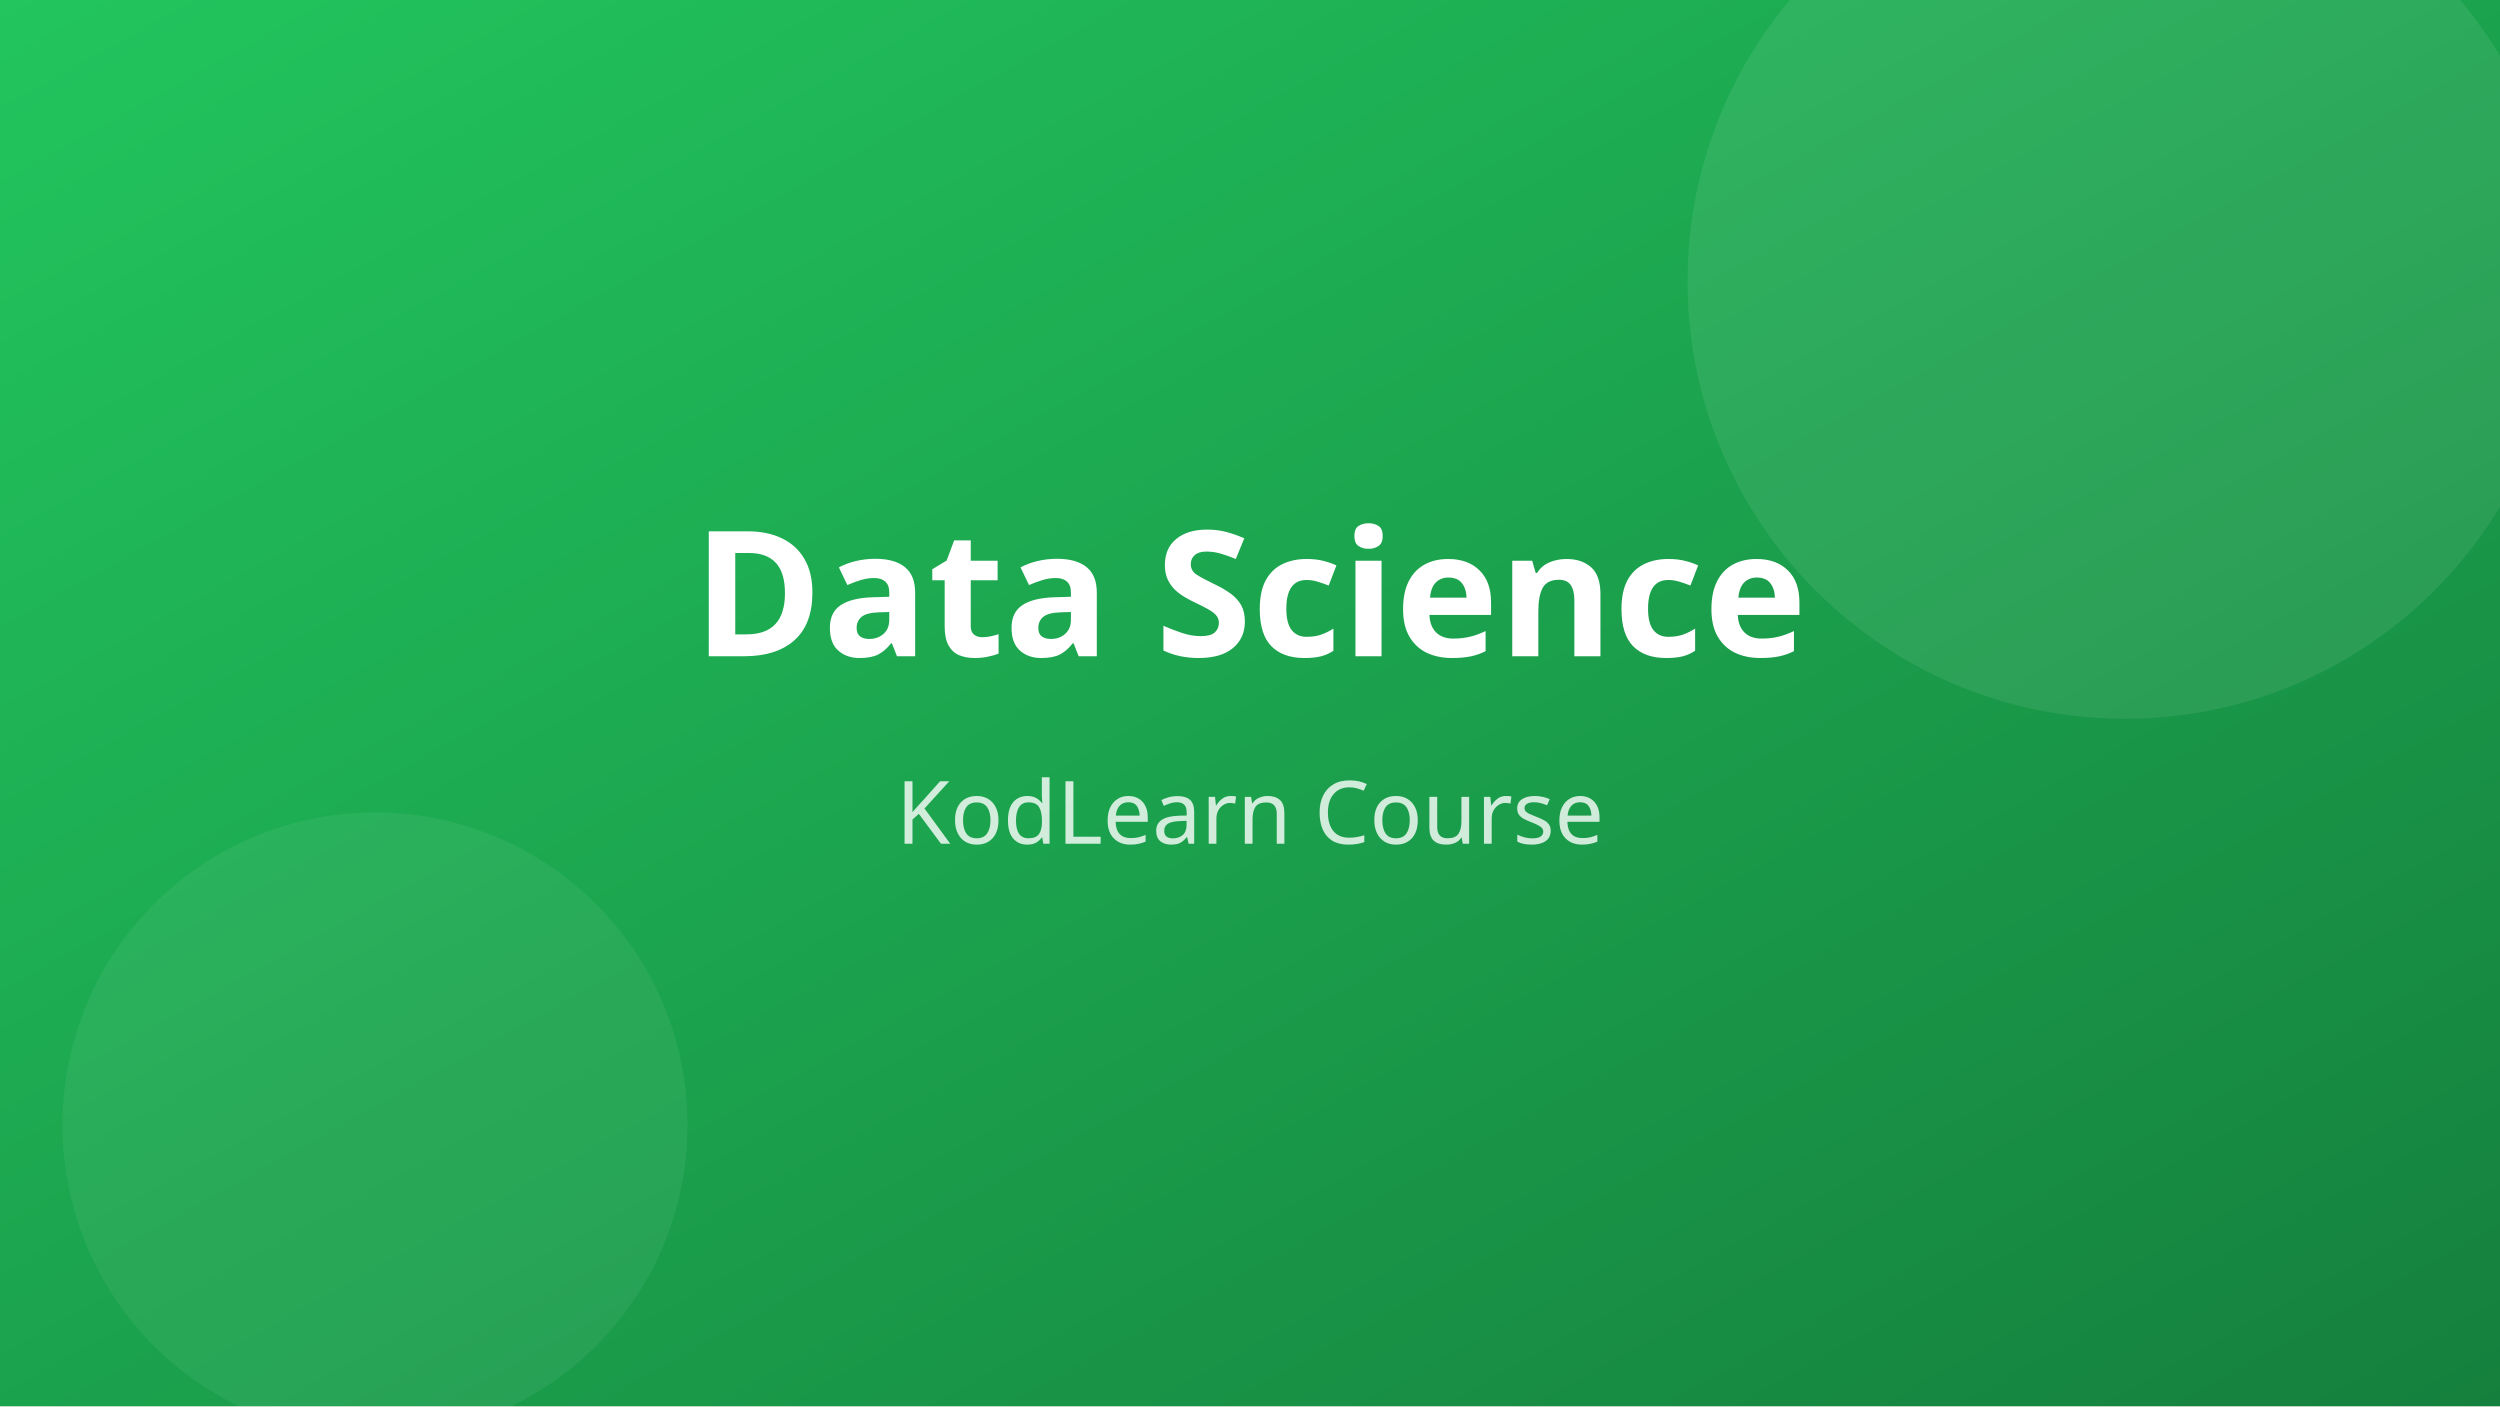
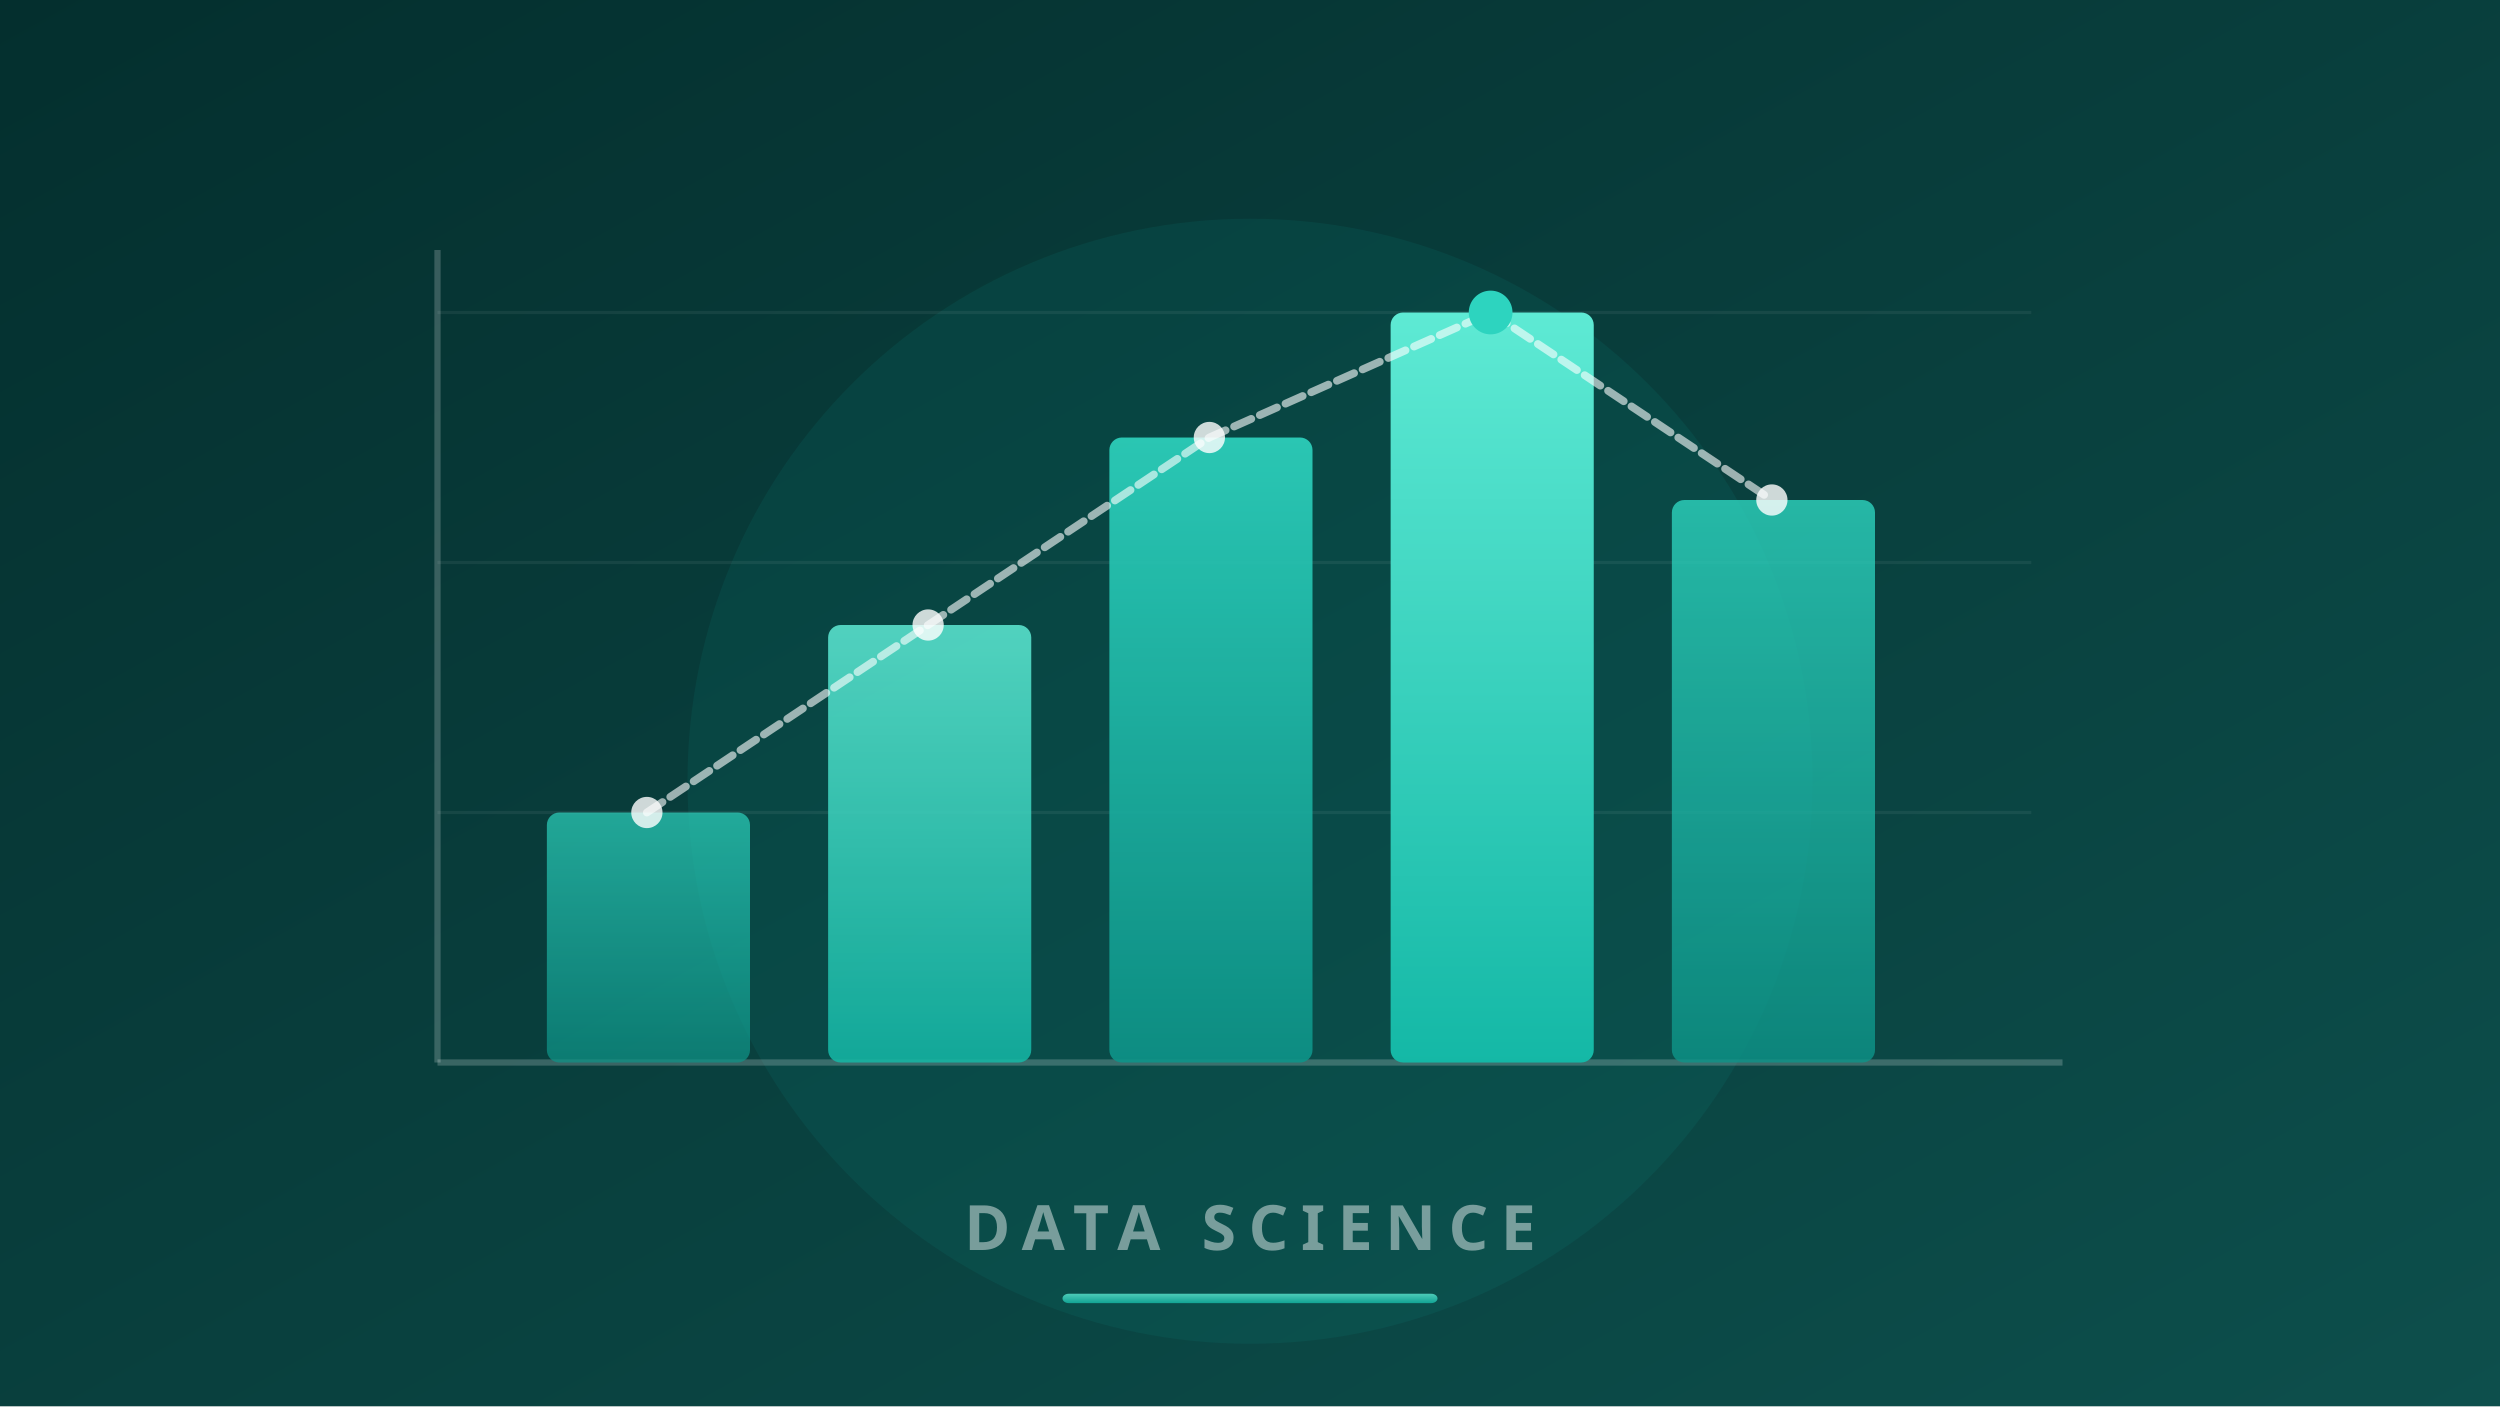
- <svg xmlns="http://www.w3.org/2000/svg" width="400" height="225" viewBox="0 0 400 225">
+ <svg xmlns="http://www.w3.org/2000/svg" viewBox="0 0 800 450">
  <defs>
    <linearGradient id="bg" x1="0%" y1="0%" x2="100%" y2="100%">
-       <stop offset="0%" stop-color="#22c55e" />
-       <stop offset="100%" stop-color="#15803d" />
+       <stop offset="0%" stop-color="#042f2e" />
+       <stop offset="100%" stop-color="#0d4f4c" />
+     </linearGradient>
+     <linearGradient id="bar1" x1="0%" y1="0%" x2="0%" y2="100%">
+       <stop offset="0%" stop-color="#2dd4bf" />
+       <stop offset="100%" stop-color="#0d9488" />
+     </linearGradient>
+     <linearGradient id="bar2" x1="0%" y1="0%" x2="0%" y2="100%">
+       <stop offset="0%" stop-color="#5eead4" />
+       <stop offset="100%" stop-color="#14b8a6" />
    </linearGradient>
  </defs>
-   <rect width="400" height="225" fill="url(#bg)" />
-   <circle cx="340" cy="45" r="70" fill="rgba(255,255,255,0.08)" />
-   <circle cx="60" cy="180" r="50" fill="rgba(255,255,255,0.06)" />
-   <text x="200" y="105" font-family="system-ui,sans-serif" font-size="28" font-weight="700" fill="white" text-anchor="middle">Data Science</text>
-   <text x="200" y="135" font-family="system-ui,sans-serif" font-size="14" font-weight="400" fill="rgba(255,255,255,0.8)" text-anchor="middle">KodLearn Course</text>
+   <rect width="800" height="450" fill="url(#bg)" />
+   <circle cx="400" cy="250" r="180" fill="rgba(13,148,136,0.12)" />
+   <line x1="140" y1="340" x2="660" y2="340" stroke="rgba(255,255,255,0.2)" stroke-width="2" />
+   <line x1="140" y1="340" x2="140" y2="80" stroke="rgba(255,255,255,0.2)" stroke-width="2" />
+   <line x1="140" y1="260" x2="650" y2="260" stroke="rgba(255,255,255,0.06)" stroke-width="1" />
+   <line x1="140" y1="180" x2="650" y2="180" stroke="rgba(255,255,255,0.06)" stroke-width="1" />
+   <line x1="140" y1="100" x2="650" y2="100" stroke="rgba(255,255,255,0.06)" stroke-width="1" />
+   <rect x="175" y="260" width="65" height="80" rx="4" fill="url(#bar1)" opacity="0.7" />
+   <rect x="265" y="200" width="65" height="140" rx="4" fill="url(#bar2)" opacity="0.85" />
+   <rect x="355" y="140" width="65" height="200" rx="4" fill="url(#bar1)" opacity="0.9" />
+   <rect x="445" y="100" width="65" height="240" rx="4" fill="url(#bar2)" />
+   <rect x="535" y="160" width="65" height="180" rx="4" fill="url(#bar1)" opacity="0.8" />
+   <polyline points="207,260 297,200 387,140 477,100 567,160" fill="none" stroke="rgba(255,255,255,0.6)" stroke-width="2.5" stroke-linecap="round" stroke-linejoin="round" stroke-dasharray="6,3" />
+   <circle cx="207" cy="260" r="5" fill="white" opacity="0.8" />
+   <circle cx="297" cy="200" r="5" fill="white" opacity="0.8" />
+   <circle cx="387" cy="140" r="5" fill="white" opacity="0.8" />
+   <circle cx="477" cy="100" r="7" fill="#2dd4bf" />
+   <circle cx="567" cy="160" r="5" fill="white" opacity="0.8" />
+   <text x="400" y="400" font-family="system-ui,sans-serif" font-size="20" font-weight="600" fill="rgba(255,255,255,0.45)" text-anchor="middle" letter-spacing="4">DATA SCIENCE</text>
+   <rect x="340" y="414" width="120" height="3" rx="2" fill="url(#bar2)" opacity="0.8" />
</svg>
